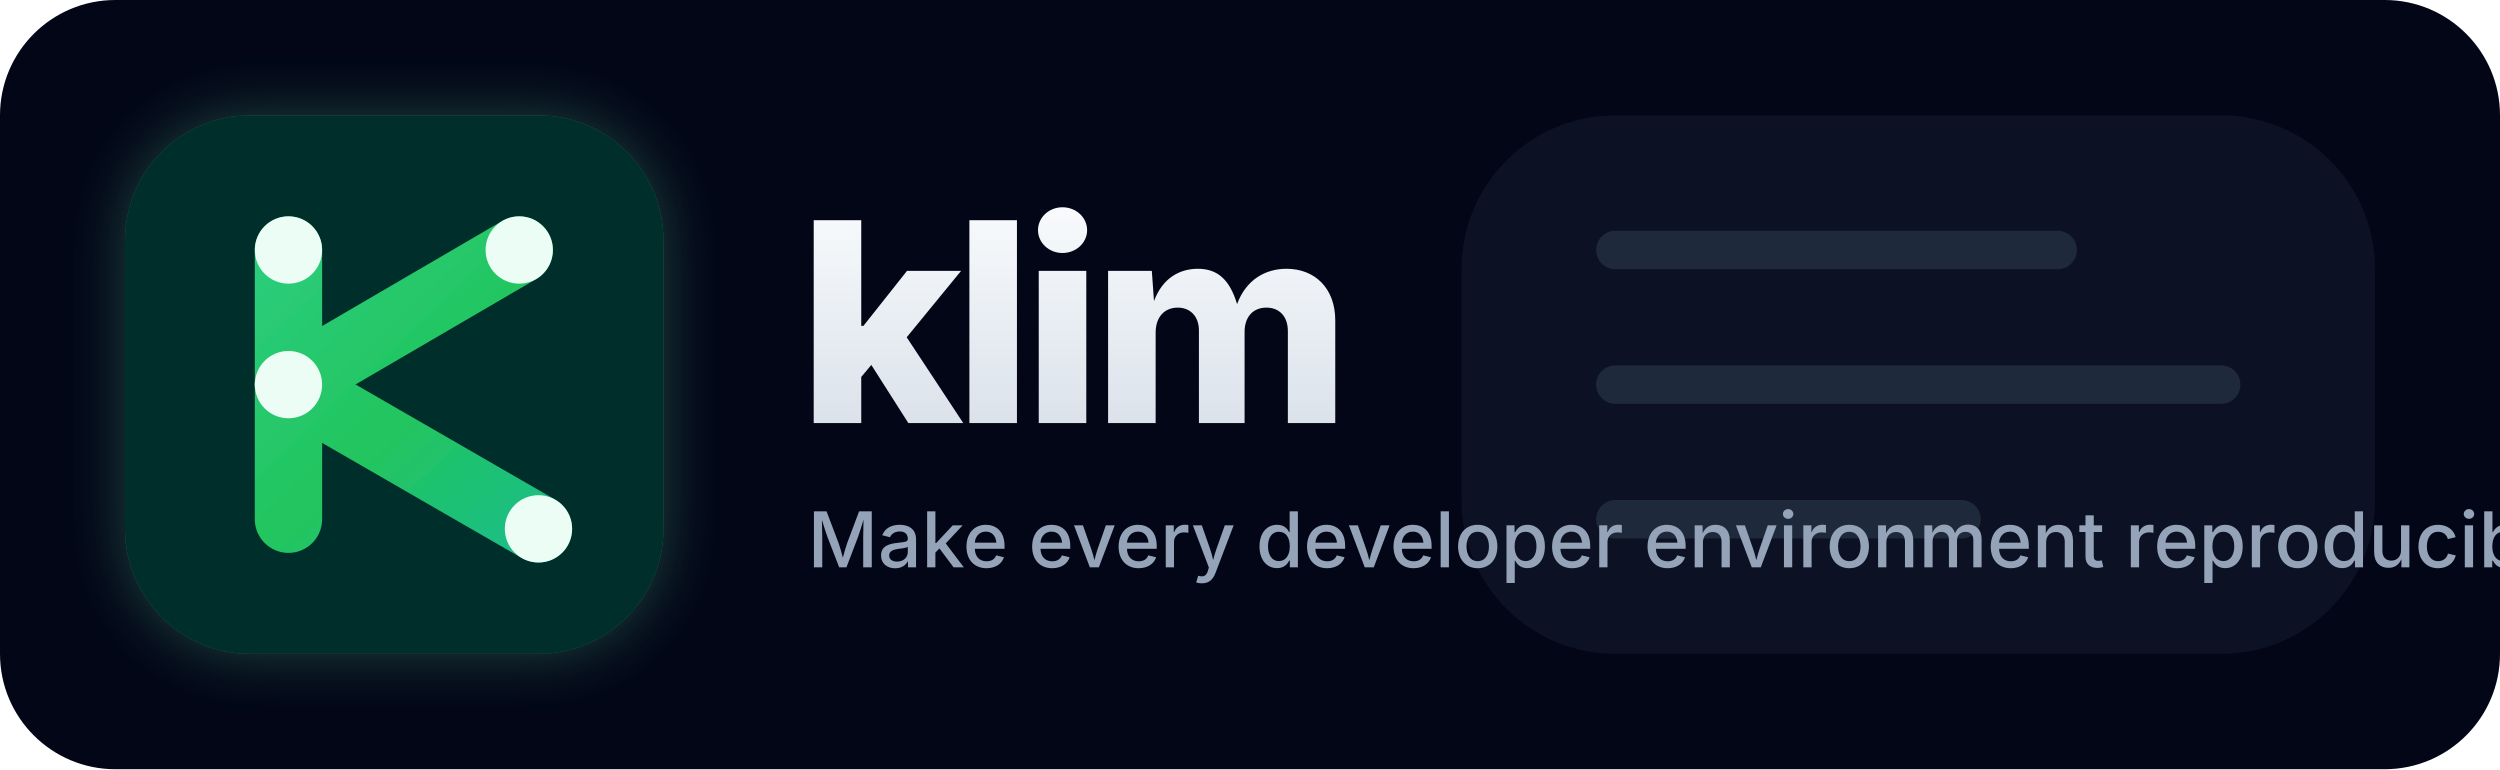
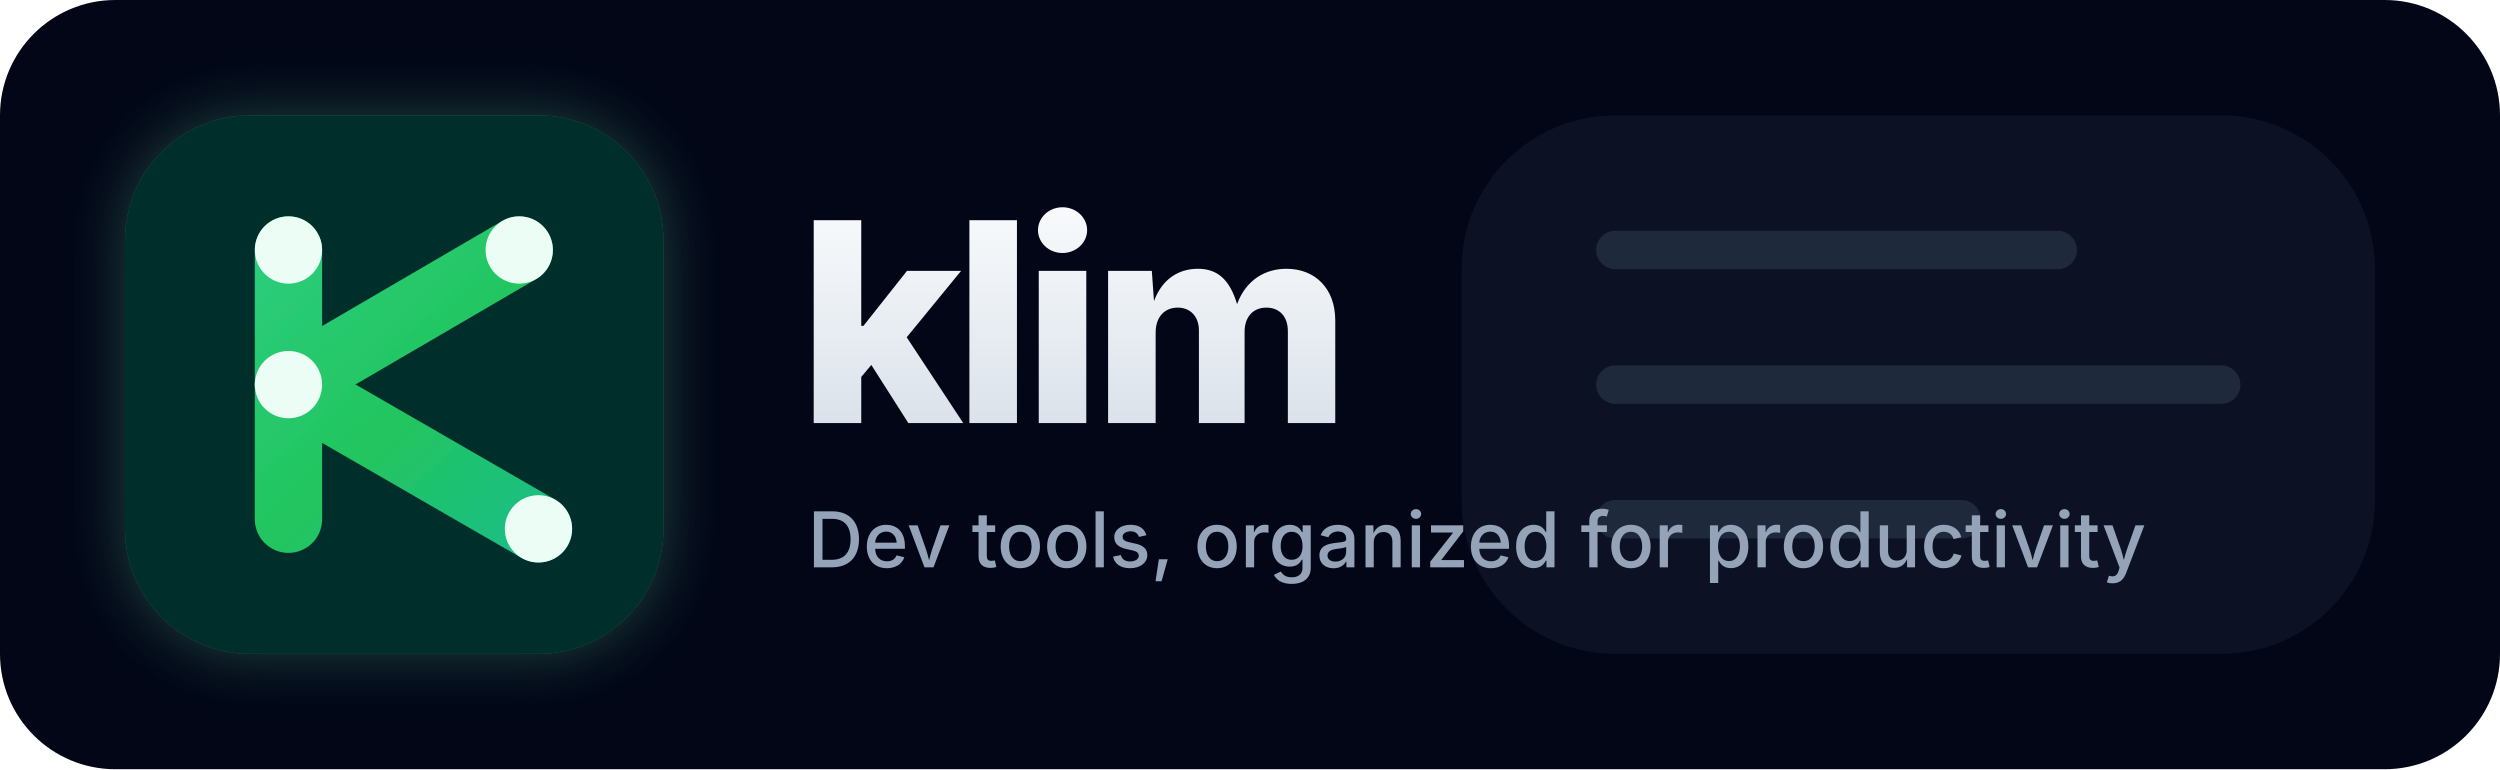
<svg xmlns="http://www.w3.org/2000/svg" viewBox="0 0 520 160" role="img" aria-labelledby="title desc">
  <defs>
    <linearGradient id="mark" x1="26" y1="24" x2="132" y2="136" gradientUnits="userSpaceOnUse">
      <stop stop-color="#34d399" />
      <stop offset="0.55" stop-color="#22c55e" />
      <stop offset="1" stop-color="#14b8a6" />
    </linearGradient>
    <linearGradient id="text" x1="166" y1="43" x2="166" y2="113" gradientUnits="userSpaceOnUse">
      <stop stop-color="#f8fafc" />
      <stop offset="1" stop-color="#cbd5e1" />
    </linearGradient>
    <filter id="glow" x="-20%" y="-20%" width="140%" height="140%">
      <feGaussianBlur stdDeviation="6" result="blur" />
      <feColorMatrix in="blur" type="matrix" values="0 0 0 0 0.13 0 0 0 0 0.77 0 0 0 0 0.37 0 0 0 0.28 0" />
      <feBlend in="SourceGraphic" />
    </filter>
  </defs>
  <rect width="520" height="160" rx="24" fill="#020617" />
  <path d="M336 24h126c17.7 0 32 14.3 32 32v48c0 17.7-14.3 32-32 32H336c-17.7 0-32-14.3-32-32V56c0-17.7 14.3-32 32-32Z" fill="#0f172a" opacity="0.7" />
  <path d="M336 52h92M336 80h126M336 108h72" stroke="#1e293b" stroke-width="8" stroke-linecap="round" />
  <g filter="url(#glow)">
    <rect x="26" y="24" width="112" height="112" rx="26" fill="#052e2b" />
    <path d="M60 108V52" stroke="url(#mark)" stroke-width="14" stroke-linecap="round" />
    <path d="M60 80 108 52" stroke="url(#mark)" stroke-width="14" stroke-linecap="round" />
    <path d="M60 80 112 110" stroke="url(#mark)" stroke-width="14" stroke-linecap="round" />
    <circle cx="60" cy="52" r="7" fill="#ecfdf5" />
    <circle cx="108" cy="52" r="7" fill="#ecfdf5" />
    <circle cx="60" cy="80" r="7" fill="#ecfdf5" />
    <circle cx="112" cy="110" r="7" fill="#ecfdf5" />
  </g>
  <text x="166" y="88" fill="url(#text)" font-family="Inter, Segoe UI, system-ui, sans-serif" font-size="58" font-weight="800" letter-spacing="-2">klim</text>
-   <text x="168" y="118" fill="#94a3b8" font-family="Inter, Segoe UI, system-ui, sans-serif" font-size="16" font-weight="500">Make every developer environment reproducible</text>
+   <text x="168" y="118" fill="#94a3b8" font-family="Inter, Segoe UI, system-ui, sans-serif" font-size="16" font-weight="500">Dev tools, organized for productivity</text>
</svg>
